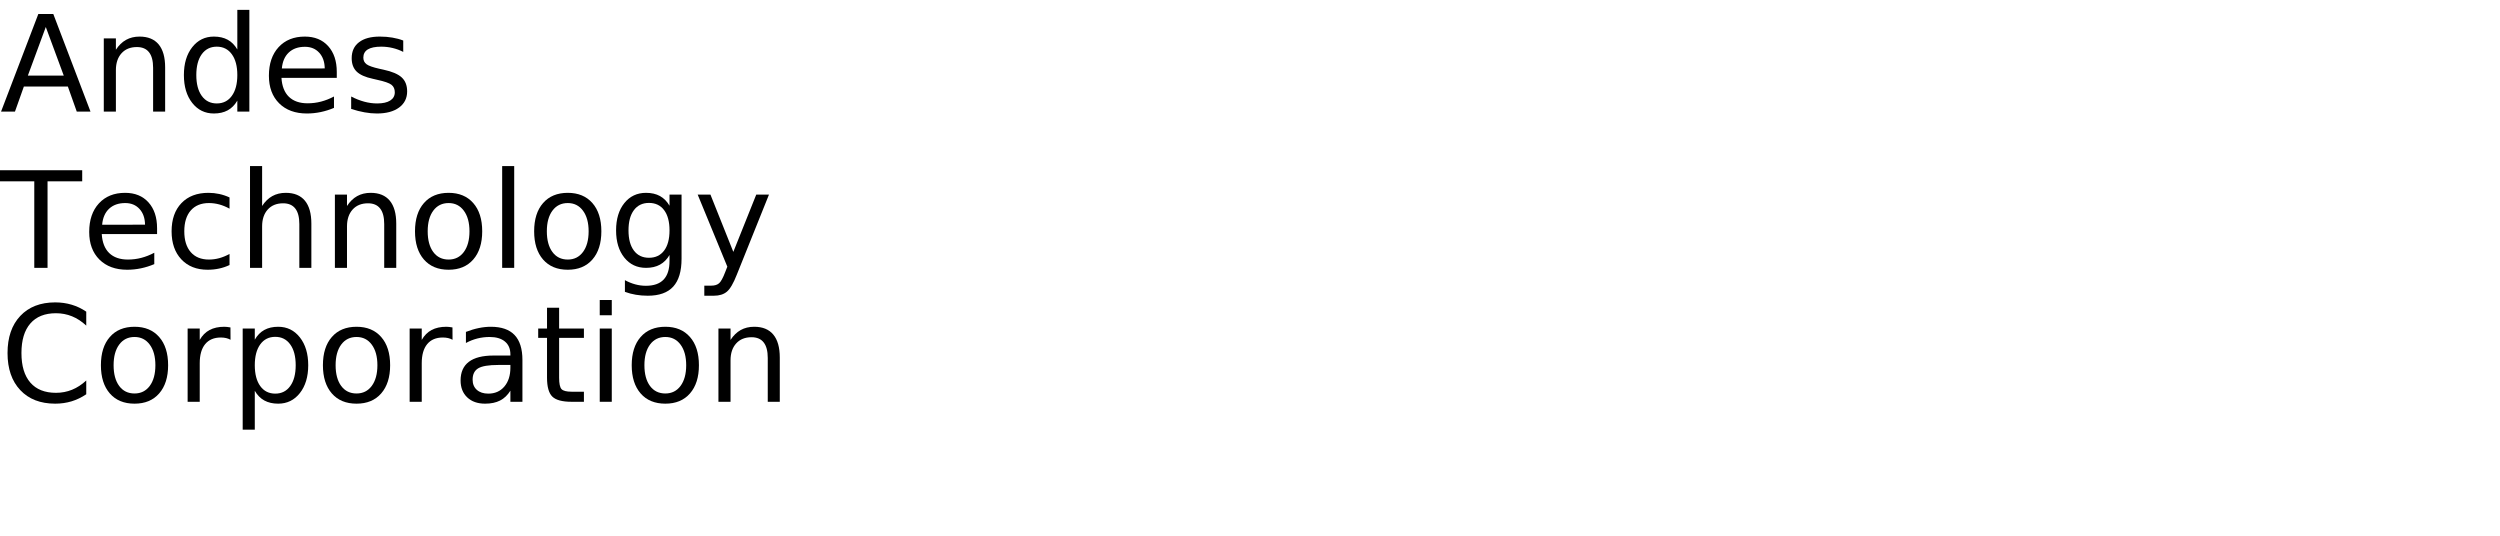
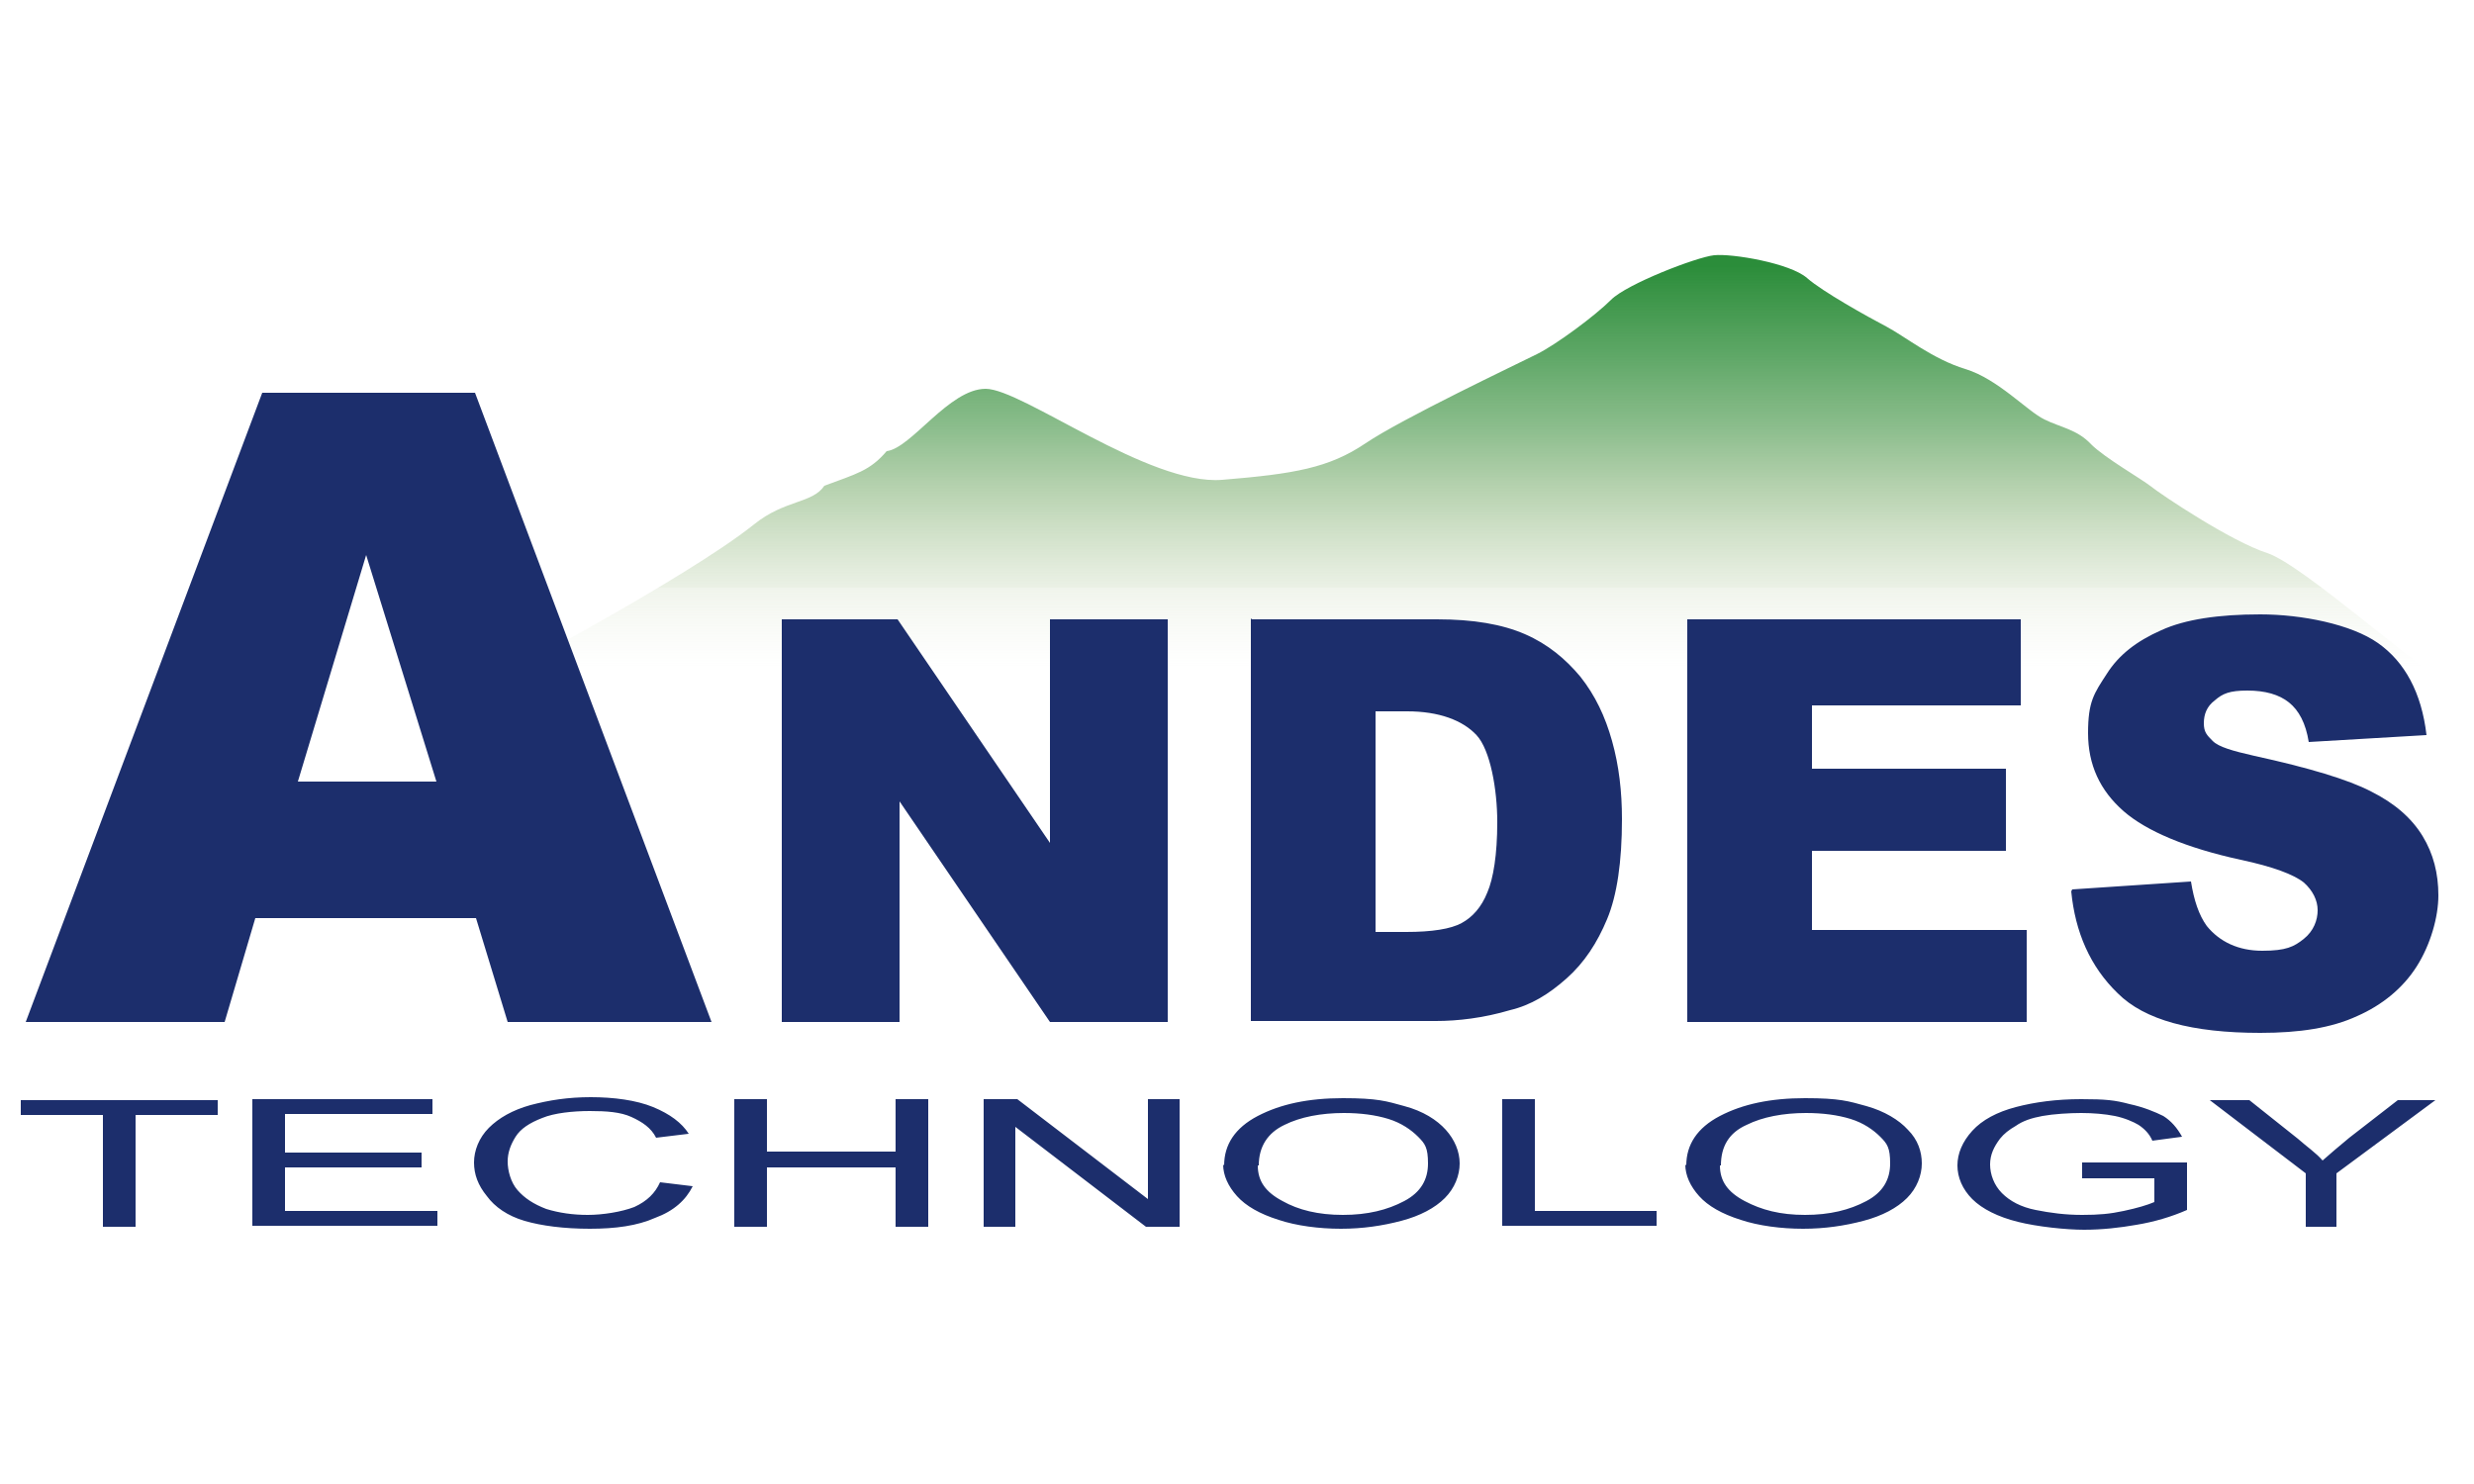
- <svg xmlns="http://www.w3.org/2000/svg" xmlns:xlink="http://www.w3.org/1999/xlink" width="1120" height="240" viewBox="0 0 1120 240">
+ <svg xmlns="http://www.w3.org/2000/svg" version="1.1" viewBox="0 0 250 150">
  <defs>
-     <g>
-       <g id="glyph-0-0">
-         <path d="M 20.516 -37.906 L 12.484 -16.141 L 28.562 -16.141 Z M 17.172 -43.734 L 23.875 -43.734 L 40.547 0 L 34.391 0 L 30.406 -11.219 L 10.688 -11.219 L 6.703 0 L 0.469 0 Z M 17.172 -43.734 " />
-       </g>
-       <g id="glyph-0-1">
-         <path d="M 32.938 -19.812 L 32.938 0 L 27.547 0 L 27.547 -19.625 C 27.547 -22.727 26.938 -25.051 25.719 -26.594 C 24.508 -28.145 22.695 -28.922 20.281 -28.922 C 17.363 -28.922 15.066 -27.988 13.391 -26.125 C 11.711 -24.27 10.875 -21.742 10.875 -18.547 L 10.875 0 L 5.453 0 L 5.453 -32.812 L 10.875 -32.812 L 10.875 -27.719 C 12.156 -29.688 13.672 -31.16 15.422 -32.141 C 17.172 -33.117 19.188 -33.609 21.469 -33.609 C 25.238 -33.609 28.094 -32.441 30.031 -30.109 C 31.969 -27.773 32.938 -24.344 32.938 -19.812 Z M 32.938 -19.812 " />
-       </g>
-       <g id="glyph-0-2">
-         <path d="M 27.25 -27.828 L 27.25 -45.594 L 32.641 -45.594 L 32.641 0 L 27.25 0 L 27.25 -4.922 C 26.113 -2.973 24.68 -1.523 22.953 -0.578 C 21.223 0.367 19.148 0.844 16.734 0.844 C 12.766 0.844 9.535 -0.734 7.047 -3.891 C 4.555 -7.055 3.312 -11.219 3.312 -16.375 C 3.312 -21.531 4.555 -25.691 7.047 -28.859 C 9.535 -32.023 12.766 -33.609 16.734 -33.609 C 19.148 -33.609 21.223 -33.133 22.953 -32.188 C 24.68 -31.238 26.113 -29.785 27.25 -27.828 Z M 8.875 -16.375 C 8.875 -12.414 9.688 -9.305 11.312 -7.047 C 12.945 -4.785 15.191 -3.656 18.047 -3.656 C 20.898 -3.656 23.145 -4.785 24.781 -7.047 C 26.426 -9.305 27.25 -12.414 27.25 -16.375 C 27.25 -20.344 26.426 -23.453 24.781 -25.703 C 23.145 -27.961 20.898 -29.094 18.047 -29.094 C 15.191 -29.094 12.945 -27.961 11.312 -25.703 C 9.688 -23.453 8.875 -20.344 8.875 -16.375 Z M 8.875 -16.375 " />
-       </g>
-       <g id="glyph-0-3">
-         <path d="M 33.719 -17.75 L 33.719 -15.125 L 8.938 -15.125 C 9.164 -11.406 10.281 -8.57 12.281 -6.625 C 14.289 -4.688 17.082 -3.719 20.656 -3.719 C 22.727 -3.719 24.734 -3.973 26.672 -4.484 C 28.617 -4.992 30.551 -5.754 32.469 -6.766 L 32.469 -1.672 C 30.531 -0.848 28.547 -0.223 26.516 0.203 C 24.484 0.629 22.422 0.844 20.328 0.844 C 15.098 0.844 10.953 -0.676 7.891 -3.719 C 4.836 -6.77 3.312 -10.891 3.312 -16.078 C 3.312 -21.453 4.758 -25.719 7.656 -28.875 C 10.562 -32.031 14.473 -33.609 19.391 -33.609 C 23.805 -33.609 27.297 -32.188 29.859 -29.344 C 32.43 -26.5 33.719 -22.633 33.719 -17.75 Z M 28.328 -19.344 C 28.285 -22.289 27.457 -24.641 25.844 -26.391 C 24.238 -28.148 22.109 -29.031 19.453 -29.031 C 16.441 -29.031 14.031 -28.18 12.219 -26.484 C 10.414 -24.785 9.379 -22.395 9.109 -19.312 Z M 28.328 -19.344 " />
-       </g>
-       <g id="glyph-0-4">
-         <path d="M 26.578 -31.844 L 26.578 -26.75 C 25.047 -27.531 23.457 -28.113 21.812 -28.5 C 20.176 -28.895 18.484 -29.094 16.734 -29.094 C 14.055 -29.094 12.047 -28.68 10.703 -27.859 C 9.367 -27.035 8.703 -25.805 8.703 -24.172 C 8.703 -22.922 9.18 -21.938 10.141 -21.219 C 11.098 -20.508 13.02 -19.832 15.906 -19.188 L 17.75 -18.781 C 21.582 -17.957 24.301 -16.797 25.906 -15.297 C 27.52 -13.805 28.328 -11.723 28.328 -9.047 C 28.328 -6.004 27.117 -3.594 24.703 -1.812 C 22.297 -0.039 18.984 0.844 14.766 0.844 C 13.004 0.844 11.172 0.672 9.266 0.328 C 7.367 -0.004 5.363 -0.516 3.25 -1.203 L 3.25 -6.766 C 5.238 -5.734 7.203 -4.957 9.141 -4.438 C 11.078 -3.914 12.992 -3.656 14.891 -3.656 C 17.422 -3.656 19.367 -4.086 20.734 -4.953 C 22.109 -5.828 22.797 -7.055 22.797 -8.641 C 22.797 -10.109 22.301 -11.234 21.312 -12.016 C 20.32 -12.797 18.16 -13.547 14.828 -14.266 L 12.953 -14.703 C 9.609 -15.41 7.191 -16.488 5.703 -17.938 C 4.223 -19.395 3.484 -21.395 3.484 -23.938 C 3.484 -27.02 4.578 -29.398 6.766 -31.078 C 8.953 -32.766 12.055 -33.609 16.078 -33.609 C 18.078 -33.609 19.953 -33.457 21.703 -33.156 C 23.461 -32.863 25.086 -32.426 26.578 -31.844 Z M 26.578 -31.844 " />
-       </g>
-       <g id="glyph-0-5">
-         <path d="M -0.172 -43.734 L 36.828 -43.734 L 36.828 -38.766 L 21.297 -38.766 L 21.297 0 L 15.359 0 L 15.359 -38.766 L -0.172 -38.766 Z M -0.172 -43.734 " />
-       </g>
-       <g id="glyph-0-6">
-         <path d="M 29.266 -31.547 L 29.266 -26.516 C 27.742 -27.359 26.219 -27.988 24.688 -28.406 C 23.156 -28.82 21.609 -29.031 20.047 -29.031 C 16.547 -29.031 13.828 -27.922 11.891 -25.703 C 9.961 -23.492 9 -20.383 9 -16.375 C 9 -12.375 9.961 -9.266 11.891 -7.047 C 13.828 -4.828 16.547 -3.719 20.047 -3.719 C 21.609 -3.719 23.156 -3.926 24.688 -4.344 C 26.219 -4.77 27.742 -5.398 29.266 -6.234 L 29.266 -1.266 C 27.766 -0.555 26.207 -0.031 24.594 0.312 C 22.977 0.664 21.266 0.844 19.453 0.844 C 14.516 0.844 10.586 -0.707 7.672 -3.812 C 4.766 -6.914 3.312 -11.102 3.312 -16.375 C 3.312 -21.727 4.781 -25.938 7.719 -29 C 10.656 -32.07 14.688 -33.609 19.812 -33.609 C 21.469 -33.609 23.086 -33.438 24.672 -33.094 C 26.254 -32.75 27.785 -32.234 29.266 -31.547 Z M 29.266 -31.547 " />
-       </g>
-       <g id="glyph-0-7">
-         <path d="M 32.938 -19.812 L 32.938 0 L 27.547 0 L 27.547 -19.625 C 27.547 -22.727 26.938 -25.051 25.719 -26.594 C 24.508 -28.145 22.695 -28.922 20.281 -28.922 C 17.363 -28.922 15.066 -27.988 13.391 -26.125 C 11.711 -24.27 10.875 -21.742 10.875 -18.547 L 10.875 0 L 5.453 0 L 5.453 -45.594 L 10.875 -45.594 L 10.875 -27.719 C 12.156 -29.688 13.672 -31.16 15.422 -32.141 C 17.172 -33.117 19.188 -33.609 21.469 -33.609 C 25.238 -33.609 28.094 -32.441 30.031 -30.109 C 31.969 -27.773 32.938 -24.344 32.938 -19.812 Z M 32.938 -19.812 " />
-       </g>
-       <g id="glyph-0-8">
-         <path d="M 18.375 -29.031 C 15.477 -29.031 13.191 -27.898 11.516 -25.641 C 9.836 -23.391 9 -20.301 9 -16.375 C 9 -12.445 9.832 -9.352 11.5 -7.094 C 13.164 -4.844 15.457 -3.719 18.375 -3.719 C 21.238 -3.719 23.508 -4.848 25.188 -7.109 C 26.875 -9.379 27.719 -12.469 27.719 -16.375 C 27.719 -20.258 26.875 -23.336 25.188 -25.609 C 23.508 -27.891 21.238 -29.031 18.375 -29.031 Z M 18.375 -33.609 C 23.062 -33.609 26.738 -32.082 29.406 -29.031 C 32.082 -25.988 33.422 -21.77 33.422 -16.375 C 33.422 -11.008 32.082 -6.797 29.406 -3.734 C 26.738 -0.68 23.062 0.844 18.375 0.844 C 13.664 0.844 9.977 -0.68 7.312 -3.734 C 4.645 -6.797 3.312 -11.008 3.312 -16.375 C 3.312 -21.77 4.645 -25.988 7.312 -29.031 C 9.977 -32.082 13.664 -33.609 18.375 -33.609 Z M 18.375 -33.609 " />
-       </g>
-       <g id="glyph-0-9">
-         <path d="M 5.656 -45.594 L 11.047 -45.594 L 11.047 0 L 5.656 0 Z M 5.656 -45.594 " />
-       </g>
-       <g id="glyph-0-10">
-         <path d="M 27.25 -16.781 C 27.25 -20.688 26.441 -23.711 24.828 -25.859 C 23.211 -28.016 20.953 -29.094 18.047 -29.094 C 15.16 -29.094 12.91 -28.016 11.297 -25.859 C 9.68 -23.711 8.875 -20.688 8.875 -16.781 C 8.875 -12.895 9.68 -9.879 11.297 -7.734 C 12.91 -5.586 15.16 -4.516 18.047 -4.516 C 20.953 -4.516 23.211 -5.586 24.828 -7.734 C 26.441 -9.879 27.25 -12.895 27.25 -16.781 Z M 32.641 -4.078 C 32.641 1.516 31.398 5.672 28.922 8.391 C 26.441 11.117 22.641 12.484 17.516 12.484 C 15.617 12.484 13.832 12.336 12.156 12.047 C 10.477 11.766 8.848 11.332 7.266 10.75 L 7.266 5.516 C 8.848 6.367 10.41 7 11.953 7.406 C 13.492 7.82 15.066 8.031 16.672 8.031 C 20.203 8.031 22.848 7.102 24.609 5.25 C 26.367 3.406 27.25 0.617 27.25 -3.109 L 27.25 -5.766 C 26.133 -3.836 24.707 -2.395 22.969 -1.438 C 21.227 -0.477 19.148 0 16.734 0 C 12.703 0 9.457 -1.531 7 -4.594 C 4.539 -7.664 3.312 -11.727 3.312 -16.781 C 3.312 -21.863 4.539 -25.938 7 -29 C 9.457 -32.07 12.703 -33.609 16.734 -33.609 C 19.148 -33.609 21.227 -33.129 22.969 -32.172 C 24.707 -31.211 26.133 -29.766 27.25 -27.828 L 27.25 -32.812 L 32.641 -32.812 Z M 32.641 -4.078 " />
-       </g>
-       <g id="glyph-0-11">
-         <path d="M 19.312 3.047 C 17.781 6.953 16.289 9.5 14.844 10.688 C 13.406 11.883 11.473 12.484 9.047 12.484 L 4.75 12.484 L 4.75 7.969 L 7.906 7.969 C 9.395 7.969 10.547 7.613 11.359 6.906 C 12.18 6.207 13.094 4.551 14.094 1.938 L 15.062 -0.531 L 1.781 -32.812 L 7.5 -32.812 L 17.75 -7.156 L 28.016 -32.812 L 33.719 -32.812 Z M 19.312 3.047 " />
-       </g>
-       <g id="glyph-0-12">
-         <path d="M 38.641 -40.375 L 38.641 -34.125 C 36.648 -35.988 34.523 -37.379 32.266 -38.297 C 30.016 -39.211 27.617 -39.672 25.078 -39.672 C 20.078 -39.672 16.25 -38.141 13.594 -35.078 C 10.938 -32.023 9.609 -27.609 9.609 -21.828 C 9.609 -16.066 10.938 -11.656 13.594 -8.594 C 16.25 -5.539 20.078 -4.016 25.078 -4.016 C 27.617 -4.016 30.016 -4.473 32.266 -5.391 C 34.523 -6.305 36.648 -7.691 38.641 -9.547 L 38.641 -3.375 C 36.566 -1.969 34.375 -0.91 32.062 -0.203 C 29.75 0.492 27.305 0.844 24.734 0.844 C 18.109 0.844 12.891 -1.18 9.078 -5.234 C 5.273 -9.285 3.375 -14.816 3.375 -21.828 C 3.375 -28.859 5.273 -34.398 9.078 -38.453 C 12.891 -42.504 18.109 -44.531 24.734 -44.531 C 27.348 -44.531 29.812 -44.18 32.125 -43.484 C 34.438 -42.797 36.609 -41.758 38.641 -40.375 Z M 38.641 -40.375 " />
-       </g>
-       <g id="glyph-0-13">
-         <path d="M 24.672 -27.781 C 24.066 -28.125 23.406 -28.379 22.688 -28.547 C 21.977 -28.711 21.191 -28.797 20.328 -28.797 C 17.285 -28.797 14.945 -27.805 13.312 -25.828 C 11.688 -23.848 10.875 -21 10.875 -17.281 L 10.875 0 L 5.453 0 L 5.453 -32.812 L 10.875 -32.812 L 10.875 -27.719 C 12 -29.707 13.469 -31.188 15.281 -32.156 C 17.102 -33.125 19.316 -33.609 21.922 -33.609 C 22.285 -33.609 22.691 -33.582 23.141 -33.531 C 23.586 -33.477 24.086 -33.406 24.641 -33.312 Z M 24.672 -27.781 " />
-       </g>
-       <g id="glyph-0-14">
-         <path d="M 10.875 -4.922 L 10.875 12.484 L 5.453 12.484 L 5.453 -32.812 L 10.875 -32.812 L 10.875 -27.828 C 12 -29.785 13.426 -31.238 15.156 -32.188 C 16.883 -33.133 18.953 -33.609 21.359 -33.609 C 25.336 -33.609 28.57 -32.023 31.062 -28.859 C 33.562 -25.691 34.812 -21.531 34.812 -16.375 C 34.812 -11.219 33.562 -7.055 31.062 -3.891 C 28.57 -0.734 25.336 0.844 21.359 0.844 C 18.953 0.844 16.883 0.367 15.156 -0.578 C 13.426 -1.523 12 -2.973 10.875 -4.922 Z M 29.203 -16.375 C 29.203 -20.344 28.383 -23.453 26.75 -25.703 C 25.125 -27.961 22.891 -29.094 20.047 -29.094 C 17.191 -29.094 14.945 -27.961 13.312 -25.703 C 11.688 -23.453 10.875 -20.344 10.875 -16.375 C 10.875 -12.414 11.688 -9.305 13.312 -7.047 C 14.945 -4.785 17.191 -3.656 20.047 -3.656 C 22.891 -3.656 25.125 -4.785 26.75 -7.047 C 28.383 -9.305 29.203 -12.414 29.203 -16.375 Z M 29.203 -16.375 " />
-       </g>
-       <g id="glyph-0-15">
-         <path d="M 20.562 -16.5 C 16.207 -16.5 13.191 -16 11.516 -15 C 9.836 -14 9 -12.301 9 -9.906 C 9 -7.988 9.629 -6.469 10.891 -5.344 C 12.148 -4.219 13.863 -3.656 16.031 -3.656 C 19.02 -3.656 21.414 -4.711 23.219 -6.828 C 25.02 -8.953 25.922 -11.773 25.922 -15.297 L 25.922 -16.5 Z M 31.312 -18.719 L 31.312 0 L 25.922 0 L 25.922 -4.984 C 24.691 -2.992 23.16 -1.523 21.328 -0.578 C 19.492 0.367 17.25 0.844 14.594 0.844 C 11.227 0.844 8.555 -0.098 6.578 -1.984 C 4.598 -3.867 3.609 -6.391 3.609 -9.547 C 3.609 -13.242 4.844 -16.031 7.312 -17.906 C 9.781 -19.781 13.469 -20.719 18.375 -20.719 L 25.922 -20.719 L 25.922 -21.234 C 25.922 -23.723 25.102 -25.645 23.469 -27 C 21.844 -28.352 19.555 -29.031 16.609 -29.031 C 14.734 -29.031 12.906 -28.805 11.125 -28.359 C 9.352 -27.91 7.645 -27.238 6 -26.344 L 6 -31.312 C 7.977 -32.082 9.895 -32.656 11.75 -33.031 C 13.602 -33.414 15.41 -33.609 17.172 -33.609 C 21.91 -33.609 25.453 -32.375 27.797 -29.906 C 30.141 -27.445 31.312 -23.719 31.312 -18.719 Z M 31.312 -18.719 " />
-       </g>
-       <g id="glyph-0-16">
-         <path d="M 10.984 -42.125 L 10.984 -32.812 L 22.094 -32.812 L 22.094 -28.625 L 10.984 -28.625 L 10.984 -10.812 C 10.984 -8.133 11.348 -6.414 12.078 -5.656 C 12.816 -4.895 14.305 -4.516 16.547 -4.516 L 22.094 -4.516 L 22.094 0 L 16.547 0 C 12.391 0 9.52 -0.773 7.938 -2.328 C 6.352 -3.879 5.562 -6.707 5.562 -10.812 L 5.562 -28.625 L 1.609 -28.625 L 1.609 -32.812 L 5.562 -32.812 L 5.562 -42.125 Z M 10.984 -42.125 " />
-       </g>
-       <g id="glyph-0-17">
-         <path d="M 5.656 -32.812 L 11.047 -32.812 L 11.047 0 L 5.656 0 Z M 5.656 -45.594 L 11.047 -45.594 L 11.047 -38.766 L 5.656 -38.766 Z M 5.656 -45.594 " />
+     <style>
+       .cls-1 {
+         fill: url(#linear-gradient);
+       }
+ 
+       .cls-2 {
+         fill: #1c2e6c;
+       }
+     </style>
+     <linearGradient id="linear-gradient" x1="148.45" y1="42.5" x2="148.45" y2="83.1" gradientTransform="translate(0 110) scale(1 -1)" gradientUnits="userSpaceOnUse">
+       <stop offset="0" stop-color="#fff" stop-opacity="0" />
+       <stop offset="0" stop-color="#f4f7f1" stop-opacity="0" />
+       <stop offset="0" stop-color="#d3dfc5" stop-opacity="0" />
+       <stop offset=".2" stop-color="#b4c99e" stop-opacity=".2" />
+       <stop offset=".2" stop-color="#97b77d" stop-opacity=".2" />
+       <stop offset=".3" stop-color="#7ca964" stop-opacity=".3" />
+       <stop offset=".4" stop-color="#659e52" stop-opacity=".4" />
+       <stop offset=".5" stop-color="#509647" stop-opacity=".5" />
+       <stop offset=".6" stop-color="#3d913f" stop-opacity=".6" />
+       <stop offset=".8" stop-color="#308e3b" stop-opacity=".8" />
+       <stop offset="1" stop-color="#2b8d3a" />
+     </linearGradient>
+   </defs>
+   <g>
+     <g id="Layer_1">
+       <g id="_圖層_1">
+         <g id="_圖層_1-2">
+           <path class="cls-1" d="M48.8,69.3s20.4-10.7,27.4-16.3c3.1-2.5,5.9-2.1,7.1-3.9,3.2-1.2,4.6-1.5,6.3-3.5,2.5-.3,6.3-6.3,10-6.3s16.5,9.8,23.9,9.2c7.3-.6,10.8-1.2,14.5-3.7s15.3-8,17.3-9,5.9-3.9,7.5-5.5,8.6-4.3,10.4-4.5,7.7.8,9.4,2.3c1.6,1.4,6.1,3.9,8,4.9s4.7,3.3,8,4.3,6.3,4.3,8,5.1c1.6.8,3.3,1,4.7,2.5,1.4,1.4,5.1,3.5,6.1,4.3s8,5.5,11.7,6.7,16.1,12.5,19,13.6H49l-.2-.2Z" />
+           <path class="cls-2" d="M79,62.6h11.7l15.4,22.6v-22.6h11.9v40.7h-11.9l-15.2-22.3v22.3h-11.9v-40.7ZM126.5,62.6h18.7c3.7,0,6.6.5,8.9,1.5s4.1,2.5,5.6,4.3c1.5,1.9,2.5,4,3.2,6.5s1,5.1,1,7.9c0,4.3-.5,7.7-1.5,10.1s-2.3,4.4-4.1,6-3.6,2.7-5.7,3.2c-2.7.8-5.3,1.1-7.5,1.1h-18.7v-40.7l.1.1ZM139,71.9v22.3h3.1c2.6,0,4.5-.3,5.6-.9s2-1.6,2.6-3.1c.6-1.4,1-3.8,1-7.1s-.7-7.3-2.1-8.8-3.8-2.4-7-2.4h-3.2l-0.0 0ZM170.5,62.6h33.7v8.7h-21.1v6.4h19.6v8.3h-19.6v8h21.7v9.3h-34.3v-40.7h0l0-0ZM209.4,89.9l12-.8c.3,1.9.8,3.4,1.6,4.5,1.3,1.6,3.2,2.5,5.6,2.5s3.2-.4,4.2-1.2c1-.8,1.4-1.9,1.4-2.9s-.5-2-1.4-2.8c-1-.8-3.1-1.6-6.4-2.3-5.5-1.2-9.5-2.9-11.8-4.9-2.4-2.1-3.6-4.7-3.6-7.9s.6-4,1.9-6c1.2-1.9,3-3.3,5.5-4.4,2.4-1.1,5.8-1.6,10-1.6s9.2,1,11.9,2.9,4.4,5,4.9,9.3l-11.9.7c-.3-1.9-1-3.2-2-4s-2.4-1.2-4.2-1.2-2.5.3-3.3,1c-.8.6-1.1,1.4-1.1,2.3s.3,1.2.9,1.8,2,1,4.2,1.5c5.5,1.2,9.5,2.4,11.8,3.6,2.4,1.2,4.1,2.7,5.2,4.5s1.6,3.8,1.6,6-.8,5-2.2,7.2-3.5,3.9-6,5c-2.6,1.2-5.8,1.7-9.8,1.7-6.9,0-11.7-1.3-14.4-4-2.8-2.7-4.3-6.2-4.7-10.3h0l.1-.2Z" />
+           <path class="cls-2" d="M48.1,92.8h-22.3l-3.1,10.5H2.6l23.9-63.6h21.5l23.9,63.6h-20.6s-3.2-10.5-3.2-10.5ZM44.1,79l-7.1-22.9-6.9,22.9h14Z" />
+           <path class="cls-2" d="M10.4,124v-11.3H2.1v-1.5h19.9v1.5h-8.3v11.3h-3.3ZM25.5,124v-12.9h18.2v1.5h-14.9v3.9h13.8v1.5h-13.8v4.4h15.4v1.5h-18.7l-0.0.1ZM66.7,119.5l3.3.4c-.7,1.4-1.9,2.5-3.8,3.2-1.8.8-4,1.1-6.6,1.1s-4.9-.3-6.6-.8-3-1.4-3.8-2.5c-.9-1.1-1.3-2.2-1.3-3.4s.5-2.5,1.5-3.5,2.4-1.8,4.2-2.3c1.9-.5,3.8-.8,6.1-.8s4.6.3,6.3,1,2.9,1.6,3.6,2.7l-3.3.4c-.5-1-1.4-1.6-2.5-2.1s-2.5-.6-4.2-.6-3.6.2-4.8.7c-1.3.5-2.2,1.1-2.7,1.9s-.8,1.6-.8,2.5.3,2.1,1,2.9,1.6,1.4,2.9,1.9c1.3.4,2.7.6,4.2.6s3.4-.3,4.7-.8c1.3-.6,2.1-1.4,2.6-2.5v0ZM74.2,124v-12.9h3.3v5.3h13v-5.3h3.3v12.9h-3.3v-6h-13v6h-3.3ZM99.4,124v-12.9h3.4l13.2,10.1v-10.1h3.2v12.9h-3.4l-13.2-10.1v10.1h-3.2ZM123.7,117.8c0-2.1,1.1-3.8,3.4-5,2.3-1.2,5.1-1.8,8.6-1.8s4.4.3,6.2.8c1.9.5,3.3,1.4,4.2,2.4s1.4,2.2,1.4,3.4-.5,2.5-1.5,3.5-2.5,1.8-4.4,2.3-3.9.8-6.1.8-4.5-.3-6.3-.9c-1.9-.6-3.3-1.4-4.2-2.4-.9-1-1.4-2.1-1.4-3.2h0l.1.1ZM127.1,117.8c0,1.6.8,2.7,2.5,3.6,1.6.9,3.6,1.4,6.1,1.4s4.5-.5,6.2-1.4,2.4-2.2,2.4-3.8-.3-2-1-2.7-1.7-1.4-3-1.8-2.8-.6-4.5-.6c-2.3,0-4.4.4-6,1.2-1.7.8-2.6,2.2-2.6,4.1l-.1 0ZM151.8,124v-12.9h3.3v11.3h12.3v1.5h-15.6v.1ZM170.4,117.8c0-2.1,1.1-3.8,3.4-5,2.3-1.2,5.1-1.8,8.6-1.8s4.4.3,6.2.8,3.3,1.4,4.2,2.4c1,1,1.4,2.2,1.4,3.4s-.5,2.5-1.5,3.5-2.5,1.8-4.4,2.3-3.9.8-6.1.8-4.5-.3-6.3-.9c-1.9-.6-3.3-1.4-4.2-2.4s-1.4-2.1-1.4-3.2h0l.1.1ZM173.8,117.8c0,1.6.8,2.7,2.5,3.6s3.6,1.4,6.1,1.4,4.5-.5,6.2-1.4,2.4-2.2,2.4-3.8-.3-2-1-2.7-1.7-1.4-3-1.8-2.8-.6-4.5-.6c-2.3,0-4.4.4-6,1.2-1.8.8-2.6,2.2-2.6,4.1h0l-.1 0ZM210.4,119v-1.5h10.6v4.8c-1.6.7-3.3,1.2-5.1,1.5-1.7.3-3.5.5-5.3.5s-4.7-.3-6.7-.8-3.6-1.3-4.6-2.3-1.5-2.2-1.5-3.4.5-2.4,1.5-3.5,2.5-1.9,4.4-2.4,4.1-.8,6.6-.8,3.4.1,4.9.5c1.4.3,2.6.8,3.4,1.2.8.5,1.4,1.2,1.9,2.1l-3,.4c-.3-.7-.8-1.2-1.4-1.6-.5-.3-1.4-.7-2.4-.9s-2.2-.3-3.4-.3-2.8.1-3.9.3-2,.5-2.7,1c-.7.4-1.2.8-1.6,1.3-.6.8-1,1.6-1,2.6s.4,2.1,1.2,2.9,1.9,1.4,3.4,1.7,3,.5,4.7.5,2.8-.1,4.2-.4,2.4-.6,3.1-.9v-2.4h-7.3l0-.1ZM233,124v-5.4l-9.7-7.4h4l4.9,3.9c.9.8,1.8,1.4,2.5,2.2.8-.7,1.6-1.4,2.7-2.3l4.9-3.8h3.8l-10,7.4v5.4h-3.3l.2 0Z" />
+         </g>
      </g>
    </g>
-   </defs>
-   <g fill="rgb(0%, 0%, 0%)" fill-opacity="1">
-     <use xlink:href="#glyph-0-0" x="0" y="50" />
-     <use xlink:href="#glyph-0-1" x="41.045" y="50" />
-     <use xlink:href="#glyph-0-2" x="79.072" y="50" />
-     <use xlink:href="#glyph-0-3" x="117.158" y="50" />
-     <use xlink:href="#glyph-0-4" x="154.072" y="50" />
-   </g>
-   <g fill="rgb(0%, 0%, 0%)" fill-opacity="1">
-     <use xlink:href="#glyph-0-5" x="0" y="120" />
-     <use xlink:href="#glyph-0-3" x="36.65" y="120" />
-     <use xlink:href="#glyph-0-6" x="73.564" y="120" />
-     <use xlink:href="#glyph-0-7" x="106.553" y="120" />
-     <use xlink:href="#glyph-0-1" x="144.58" y="120" />
-     <use xlink:href="#glyph-0-8" x="182.607" y="120" />
-     <use xlink:href="#glyph-0-9" x="219.316" y="120" />
-     <use xlink:href="#glyph-0-8" x="235.986" y="120" />
-     <use xlink:href="#glyph-0-10" x="272.695" y="120" />
-     <use xlink:href="#glyph-0-11" x="310.781" y="120" />
-   </g>
-   <g fill="rgb(0%, 0%, 0%)" fill-opacity="1">
-     <use xlink:href="#glyph-0-12" x="0" y="180" />
-     <use xlink:href="#glyph-0-8" x="41.895" y="180" />
-     <use xlink:href="#glyph-0-13" x="78.604" y="180" />
-     <use xlink:href="#glyph-0-14" x="103.271" y="180" />
-     <use xlink:href="#glyph-0-8" x="141.357" y="180" />
-     <use xlink:href="#glyph-0-13" x="178.066" y="180" />
-     <use xlink:href="#glyph-0-15" x="202.734" y="180" />
-     <use xlink:href="#glyph-0-16" x="239.502" y="180" />
-     <use xlink:href="#glyph-0-17" x="263.027" y="180" />
-     <use xlink:href="#glyph-0-8" x="279.697" y="180" />
-     <use xlink:href="#glyph-0-1" x="316.406" y="180" />
  </g>
</svg>
